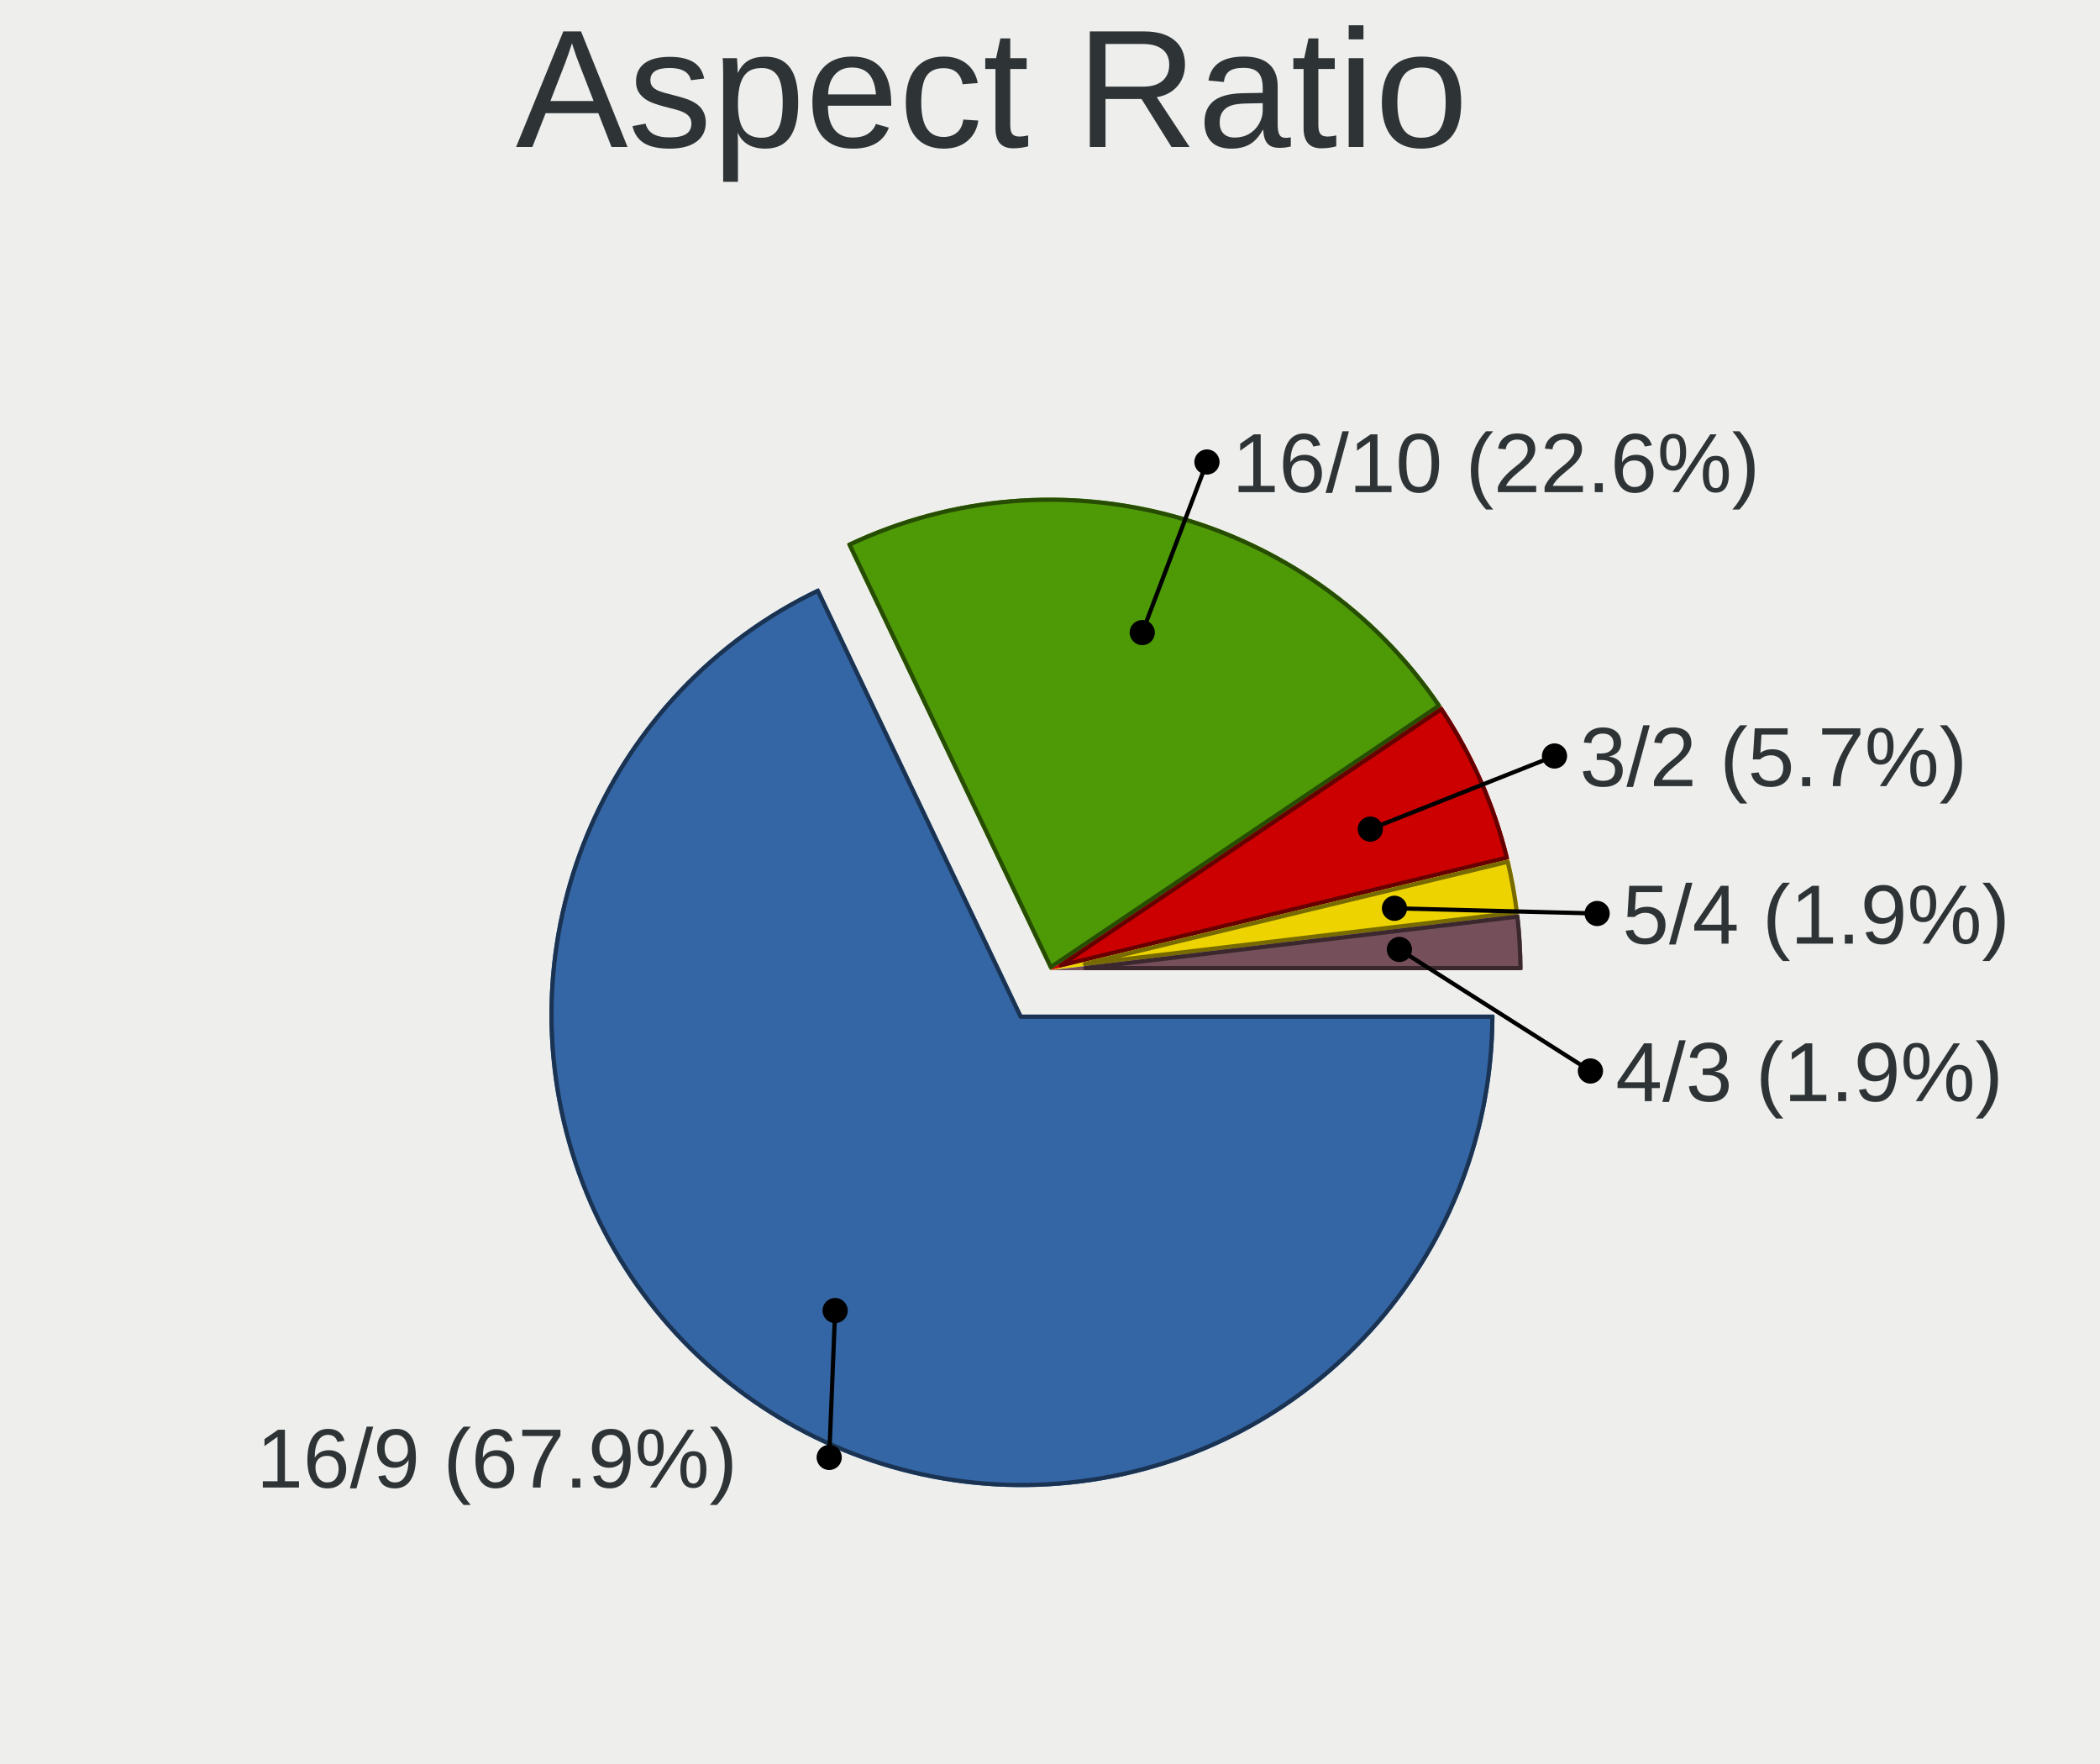
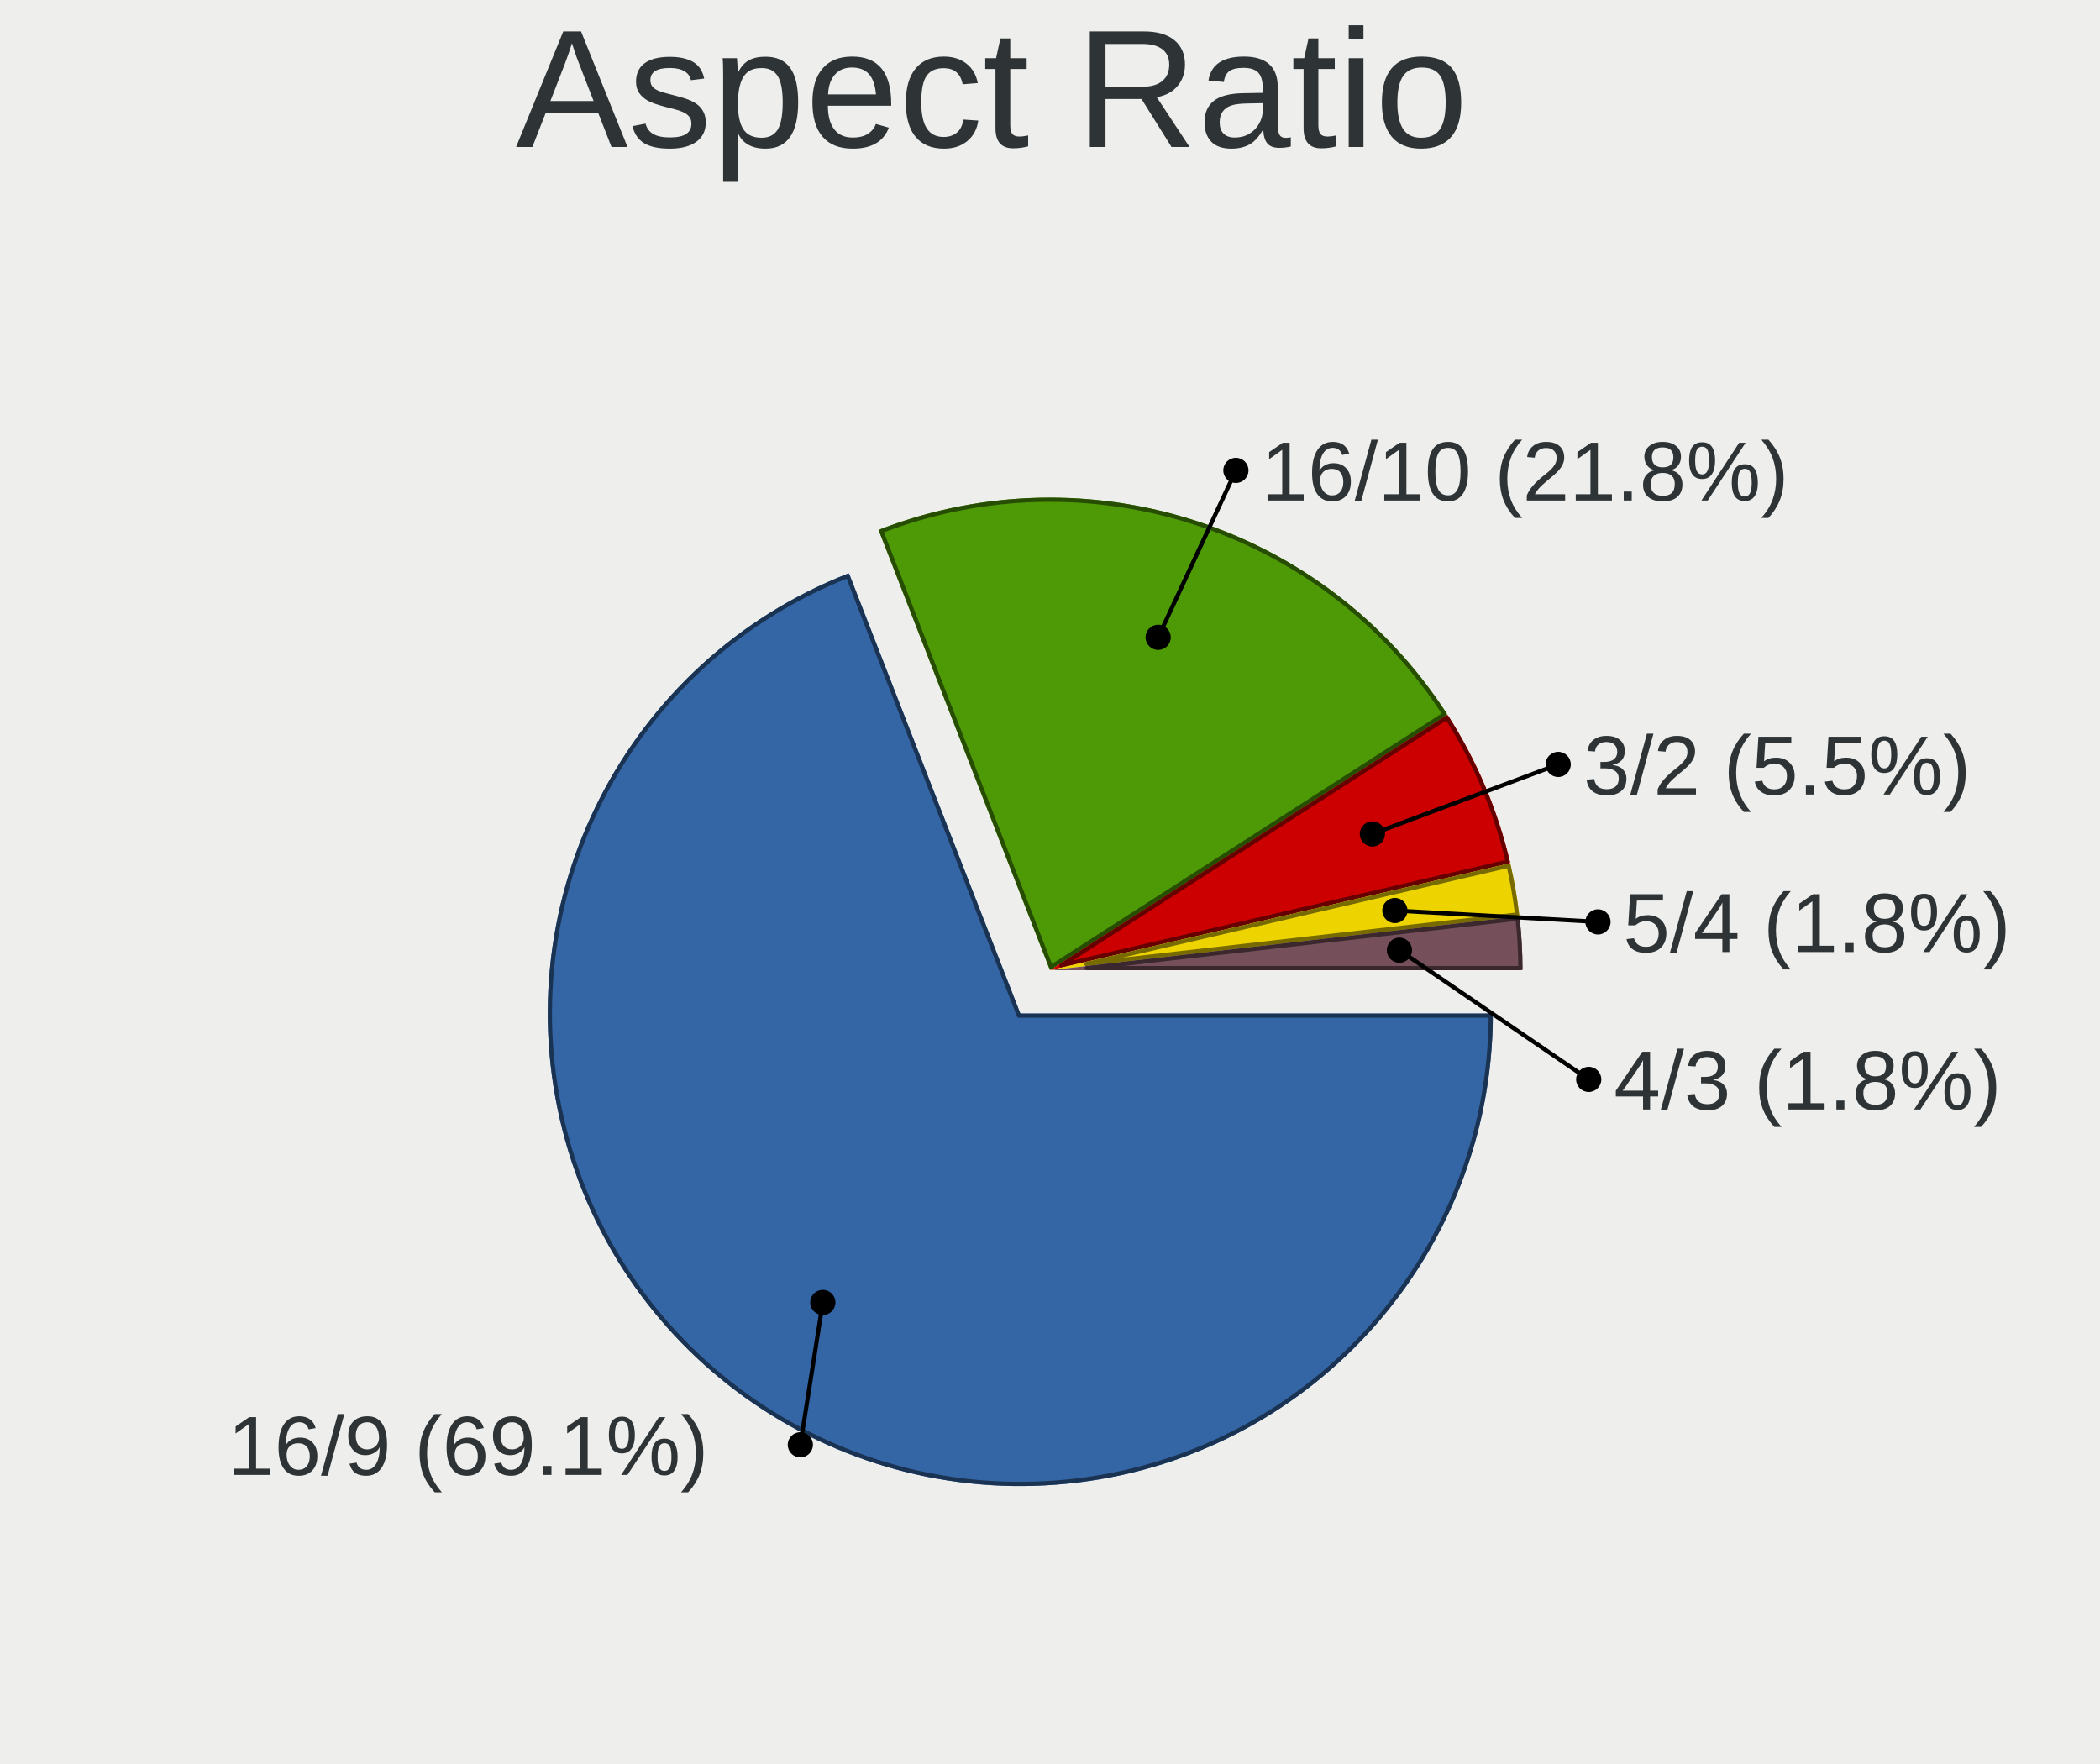
<svg xmlns="http://www.w3.org/2000/svg" width="500" height="420" version="1.0" id="ezcGraph">
  <defs />
  <g id="ezcGraphChart" color-rendering="optimizeQuality" shape-rendering="geometricPrecision" text-rendering="optimizeLegibility">
    <path d=" M 0,420 L 0,0 L 500,0 L 500,420 L 0,420 z " style="fill: #eeeeec; fill-opacity: 1.00; stroke: none;" id="ezcGraphPolygon_1" />
    <path d=" M 0,42 L 0,0 L 500,0 L 500,42 L 0,42 z " style="fill: #000000; fill-opacity: 0.00; stroke: none;" id="ezcGraphPolygon_2" />
-     <path d="M 243.33,241.57 L 355.83,241.57 A 112.50,112.50 0 1,1 194.94,140.01 z" style="fill: #3465a4; fill-opacity: 1.00; stroke: none; cursor: pointer;" id="ezcGraphCircleSector_4" />
-     <path d="M 243.01,242.07 L 355.33,242.07 A 112.00,112.00 0 1,1 194.71,140.67 z" style="fill: none; stroke: #1a3352; stroke-width: 1; stroke-opacity: 1.00; stroke-linecap: round; stroke-linejoin: round;" id="ezcGraphCircleSector_5" />
-     <path d="M 250.00,231.00 L 201.62,129.44 A 112.50,112.50 0 0,1 343.31,168.15 z" style="fill: #4e9a06; fill-opacity: 1.00; stroke: none; cursor: pointer;" id="ezcGraphCircleSector_6" />
-     <path d="M 250.20,230.26 L 202.28,129.67 A 112.00,112.00 0 0,1 342.61,168.02 z" style="fill: none; stroke: #274d03; stroke-width: 1; stroke-opacity: 1.00; stroke-linecap: round; stroke-linejoin: round;" id="ezcGraphCircleSector_7" />
-     <path d="M 250.00,231.00 L 343.31,168.15 A 112.50,112.50 0 0,1 359.35,204.58 z" style="fill: #cc0000; fill-opacity: 1.00; stroke: none; cursor: pointer;" id="ezcGraphCircleSector_8" />
-     <path d="M 252.59,229.86 L 343.17,168.85 A 112.00,112.00 0 0,1 358.75,204.21 z" style="fill: none; stroke: #660000; stroke-width: 1; stroke-opacity: 1.00; stroke-linecap: round; stroke-linejoin: round;" id="ezcGraphCircleSector_9" />
-     <path d="M 250.00,231.00 L 359.35,204.58 A 112.50,112.50 0 0,1 361.71,217.69 z" style="fill: #edd400; fill-opacity: 1.00; stroke: none; cursor: pointer;" id="ezcGraphCircleSector_10" />
-     <path d="M 258.31,229.51 L 358.98,205.18 A 112.00,112.00 0 0,1 361.15,217.26 z" style="fill: none; stroke: #776a00; stroke-width: 1; stroke-opacity: 1.00; stroke-linecap: round; stroke-linejoin: round;" id="ezcGraphCircleSector_11" />
-     <path d="M 250.00,231.00 L 361.71,217.69 A 112.50,112.50 0 0,1 362.50,231.00 z" style="fill: #75505b; fill-opacity: 1.00; stroke: none; cursor: pointer;" id="ezcGraphCircleSector_12" />
-     <path d="M 258.43,230.50 L 361.27,218.25 A 112.00,112.00 0 0,1 362.00,230.50 z" style="fill: none; stroke: #3b282e; stroke-width: 1; stroke-opacity: 1.00; stroke-linecap: round; stroke-linejoin: round;" id="ezcGraphCircleSector_13" />
-     <path d=" M 198.842,312.036 L 197.428,347" style="fill: none; stroke: #000000; stroke-width: 1; stroke-opacity: 1.00; stroke-linecap: round; stroke-linejoin: round;" id="ezcGraphLine_14" />
-     <ellipse cx="198.842" cy="312.036" rx="3" ry="3" style="fill: #000000; fill-opacity: 1.00; stroke: none;" id="ezcGraphCircle_15" />
-     <ellipse cx="197.428" cy="347" rx="3" ry="3" style="fill: #000000; fill-opacity: 1.00; stroke: none;" id="ezcGraphCircle_16" />
-     <path d=" M 271.966,150.614 L 287.369,110" style="fill: none; stroke: #000000; stroke-width: 1; stroke-opacity: 1.00; stroke-linecap: round; stroke-linejoin: round;" id="ezcGraphLine_18" />
-     <ellipse cx="271.966" cy="150.614" rx="3" ry="3" style="fill: #000000; fill-opacity: 1.00; stroke: none;" id="ezcGraphCircle_19" />
-     <ellipse cx="287.369" cy="110" rx="3" ry="3" style="fill: #000000; fill-opacity: 1.00; stroke: none;" id="ezcGraphCircle_20" />
-     <path d=" M 326.262,197.406 L 370.123,180" style="fill: none; stroke: #000000; stroke-width: 1; stroke-opacity: 1.00; stroke-linecap: round; stroke-linejoin: round;" id="ezcGraphLine_22" />
-     <ellipse cx="326.262" cy="197.406" rx="3" ry="3" style="fill: #000000; fill-opacity: 1.00; stroke: none;" id="ezcGraphCircle_23" />
-     <ellipse cx="370.123" cy="180" rx="3" ry="3" style="fill: #000000; fill-opacity: 1.00; stroke: none;" id="ezcGraphCircle_24" />
-     <path d=" M 332.019,216.259 L 380.269,217.5" style="fill: none; stroke: #000000; stroke-width: 1; stroke-opacity: 1.00; stroke-linecap: round; stroke-linejoin: round;" id="ezcGraphLine_26" />
-     <ellipse cx="332.019" cy="216.259" rx="3" ry="3" style="fill: #000000; fill-opacity: 1.00; stroke: none;" id="ezcGraphCircle_27" />
-     <ellipse cx="380.269" cy="217.5" rx="3" ry="3" style="fill: #000000; fill-opacity: 1.00; stroke: none;" id="ezcGraphCircle_28" />
-     <path d=" M 333.187,226.063 L 378.674,255" style="fill: none; stroke: #000000; stroke-width: 1; stroke-opacity: 1.00; stroke-linecap: round; stroke-linejoin: round;" id="ezcGraphLine_30" />
-     <ellipse cx="333.187" cy="226.063" rx="3" ry="3" style="fill: #000000; fill-opacity: 1.00; stroke: none;" id="ezcGraphCircle_31" />
-     <ellipse cx="378.674" cy="255" rx="3" ry="3" style="fill: #000000; fill-opacity: 1.00; stroke: none;" id="ezcGraphCircle_32" />
+     <path d="M 242.94,241.32 L 355.44,241.32 A 112.50,112.50 0 1,1 202.13,136.48 z" style="fill: #3465a4; fill-opacity: 1.00; stroke: none; cursor: pointer;" id="ezcGraphCircleSector_4" />
+     <path d="M 242.60,241.82 L 354.94,241.82 A 112.00,112.00 0 1,1 201.84,137.13 z" style="fill: none; stroke: #1a3352; stroke-width: 1; stroke-opacity: 1.00; stroke-linecap: round; stroke-linejoin: round;" id="ezcGraphCircleSector_5" />
+     <path d="M 250.00,231.00 L 209.18,126.17 A 112.50,112.50 0 0,1 344.64,170.18 z" style="fill: #4e9a06; fill-opacity: 1.00; stroke: none; cursor: pointer;" id="ezcGraphCircleSector_6" />
+     <path d="M 250.24,230.25 L 209.83,126.45 A 112.00,112.00 0 0,1 343.95,170.03 z" style="fill: none; stroke: #274d03; stroke-width: 1; stroke-opacity: 1.00; stroke-linecap: round; stroke-linejoin: round;" id="ezcGraphCircleSector_7" />
+     <path d="M 250.00,231.00 L 344.64,170.18 A 112.50,112.50 0 0,1 359.58,205.52 z" style="fill: #cc0000; fill-opacity: 1.00; stroke: none; cursor: pointer;" id="ezcGraphCircleSector_8" />
+     <path d="M 252.70,229.86 L 344.49,170.87 A 112.00,112.00 0 0,1 358.98,205.15 z" style="fill: none; stroke: #660000; stroke-width: 1; stroke-opacity: 1.00; stroke-linecap: round; stroke-linejoin: round;" id="ezcGraphCircleSector_9" />
+     <path d="M 250.00,231.00 L 359.58,205.52 A 112.50,112.50 0 0,1 361.77,218.18 z" style="fill: #edd400; fill-opacity: 1.00; stroke: none; cursor: pointer;" id="ezcGraphCircleSector_10" />
+     <path d="M 258.63,229.51 L 359.20,206.12 A 112.00,112.00 0 0,1 361.21,217.74 z" style="fill: none; stroke: #776a00; stroke-width: 1; stroke-opacity: 1.00; stroke-linecap: round; stroke-linejoin: round;" id="ezcGraphCircleSector_11" />
+     <path d="M 250.00,231.00 L 361.77,218.18 A 112.50,112.50 0 0,1 362.50,231.00 z" style="fill: #75505b; fill-opacity: 1.00; stroke: none; cursor: pointer;" id="ezcGraphCircleSector_12" />
+     <path d="M 258.74,230.50 L 361.33,218.73 A 112.00,112.00 0 0,1 362.00,230.50 z" style="fill: none; stroke: #3b282e; stroke-width: 1; stroke-opacity: 1.00; stroke-linecap: round; stroke-linejoin: round;" id="ezcGraphCircleSector_13" />
+     <path d=" M 195.907,310.108 L 190.558,344" style="fill: none; stroke: #000000; stroke-width: 1; stroke-opacity: 1.00; stroke-linecap: round; stroke-linejoin: round;" id="ezcGraphLine_14" />
+     <ellipse cx="195.907" cy="310.108" rx="3" ry="3" style="fill: #000000; fill-opacity: 1.00; stroke: none;" id="ezcGraphCircle_15" />
+     <ellipse cx="190.558" cy="344" rx="3" ry="3" style="fill: #000000; fill-opacity: 1.00; stroke: none;" id="ezcGraphCircle_16" />
+     <path d=" M 275.751,151.745 L 294.262,112" style="fill: none; stroke: #000000; stroke-width: 1; stroke-opacity: 1.00; stroke-linecap: round; stroke-linejoin: round;" id="ezcGraphLine_18" />
+     <ellipse cx="275.751" cy="151.745" rx="3" ry="3" style="fill: #000000; fill-opacity: 1.00; stroke: none;" id="ezcGraphCircle_19" />
+     <ellipse cx="294.262" cy="112" rx="3" ry="3" style="fill: #000000; fill-opacity: 1.00; stroke: none;" id="ezcGraphCircle_20" />
+     <path d=" M 326.76,198.561 L 370.996,182" style="fill: none; stroke: #000000; stroke-width: 1; stroke-opacity: 1.00; stroke-linecap: round; stroke-linejoin: round;" id="ezcGraphLine_22" />
+     <ellipse cx="326.76" cy="198.561" rx="3" ry="3" style="fill: #000000; fill-opacity: 1.00; stroke: none;" id="ezcGraphCircle_23" />
+     <ellipse cx="370.996" cy="182" rx="3" ry="3" style="fill: #000000; fill-opacity: 1.00; stroke: none;" id="ezcGraphCircle_24" />
+     <path d=" M 332.113,216.79 L 380.47,219.5" style="fill: none; stroke: #000000; stroke-width: 1; stroke-opacity: 1.00; stroke-linecap: round; stroke-linejoin: round;" id="ezcGraphLine_26" />
+     <ellipse cx="332.113" cy="216.79" rx="3" ry="3" style="fill: #000000; fill-opacity: 1.00; stroke: none;" id="ezcGraphCircle_27" />
+     <ellipse cx="380.47" cy="219.5" rx="3" ry="3" style="fill: #000000; fill-opacity: 1.00; stroke: none;" id="ezcGraphCircle_28" />
+     <path d=" M 333.197,226.243 L 378.266,257" style="fill: none; stroke: #000000; stroke-width: 1; stroke-opacity: 1.00; stroke-linecap: round; stroke-linejoin: round;" id="ezcGraphLine_30" />
+     <ellipse cx="333.197" cy="226.243" rx="3" ry="3" style="fill: #000000; fill-opacity: 1.00; stroke: none;" id="ezcGraphCircle_31" />
+     <ellipse cx="378.266" cy="257" rx="3" ry="3" style="fill: #000000; fill-opacity: 1.00; stroke: none;" id="ezcGraphCircle_32" />
    <g id="ezcGraphTextBox_3">
      <path d=" M 122.3,42 L 122.3,0.5 L 378.2,0.5 L 378.2,42 L 122.3,42 z " style="fill: #ffffff; fill-opacity: 0.00; stroke: none;" id="ezcGraphPolygon_34" />
      <text id="ezcGraphTextBox_3_text" x="122.8" text-length="254.4px" y="35" style="font-size: 40px; font-family: 'Arial'; fill: #2e3436; fill-opacity: 1.00; stroke: none;">Aspect Ratio</text>
    </g>
    <g id="ezcGraphTextBox_17" style=" cursor: pointer;">
-       <path d=" M 60.547,358.25 L 60.547,336.25 L 192.428,336.25 L 192.428,358.25 L 60.547,358.25 z " style="fill: #ffffff; fill-opacity: 0.00; stroke: none;" id="ezcGraphPolygon_35" />
-       <text id="ezcGraphTextBox_17_text" x="61.047" text-length="130.38px" y="354.175" style="font-size: 20px; font-family: 'Arial'; fill: #2e3436; fill-opacity: 1.00; stroke: none;">16/9 (67.9%)</text>
+       <path d=" M 53.678,355.25 L 53.678,333.25 L 185.558,333.25 L 185.558,355.25 L 53.678,355.25 z " style="fill: #ffffff; fill-opacity: 0.00; stroke: none;" id="ezcGraphPolygon_35" />
+       <text id="ezcGraphTextBox_17_text" x="54.178" text-length="130.38px" y="351.175" style="font-size: 20px; font-family: 'Arial'; fill: #2e3436; fill-opacity: 1.00; stroke: none;">16/9 (69.1%)</text>
    </g>
    <g id="ezcGraphTextBox_21" style=" cursor: pointer;">
-       <path d=" M 292.869,121.25 L 292.869,99.25 L 435.614,99.25 L 435.614,121.25 L 292.869,121.25 z " style="fill: #ffffff; fill-opacity: 0.00; stroke: none;" id="ezcGraphPolygon_36" />
-       <text id="ezcGraphTextBox_21_text" x="293.369" text-length="141.245px" y="117.175" style="font-size: 20px; font-family: 'Arial'; fill: #2e3436; fill-opacity: 1.00; stroke: none;">16/10 (22.6%)</text>
+       <path d=" M 299.762,123.25 L 299.762,101.25 L 442.507,101.25 L 442.507,123.25 L 299.762,123.25 z " style="fill: #ffffff; fill-opacity: 0.00; stroke: none;" id="ezcGraphPolygon_36" />
+       <text id="ezcGraphTextBox_21_text" x="300.262" text-length="141.245px" y="119.175" style="font-size: 20px; font-family: 'Arial'; fill: #2e3436; fill-opacity: 1.00; stroke: none;">16/10 (21.8%)</text>
    </g>
    <g id="ezcGraphTextBox_25" style=" cursor: pointer;">
-       <path d=" M 375.623,191.25 L 375.623,169.25 L 485.773,169.25 L 485.773,191.25 L 375.623,191.25 z " style="fill: #ffffff; fill-opacity: 0.00; stroke: none;" id="ezcGraphPolygon_37" />
-       <text id="ezcGraphTextBox_25_text" x="376.123" text-length="108.65px" y="187.175" style="font-size: 20px; font-family: 'Arial'; fill: #2e3436; fill-opacity: 1.00; stroke: none;">3/2 (5.7%)</text>
+       <path d=" M 376.496,193.25 L 376.496,171.25 L 486.646,171.25 L 486.646,193.25 L 376.496,193.25 z " style="fill: #ffffff; fill-opacity: 0.00; stroke: none;" id="ezcGraphPolygon_37" />
+       <text id="ezcGraphTextBox_25_text" x="376.996" text-length="108.65px" y="189.175" style="font-size: 20px; font-family: 'Arial'; fill: #2e3436; fill-opacity: 1.00; stroke: none;">3/2 (5.5%)</text>
    </g>
    <g id="ezcGraphTextBox_29" style=" cursor: pointer;">
-       <path d=" M 385.769,228.75 L 385.769,206.75 L 495.919,206.75 L 495.919,228.75 L 385.769,228.75 z " style="fill: #ffffff; fill-opacity: 0.00; stroke: none;" id="ezcGraphPolygon_38" />
-       <text id="ezcGraphTextBox_29_text" x="386.269" text-length="108.65px" y="224.675" style="font-size: 20px; font-family: 'Arial'; fill: #2e3436; fill-opacity: 1.00; stroke: none;">5/4 (1.9%)</text>
+       <path d=" M 385.97,230.75 L 385.97,208.75 L 496.12,208.75 L 496.12,230.75 L 385.97,230.75 z " style="fill: #ffffff; fill-opacity: 0.00; stroke: none;" id="ezcGraphPolygon_38" />
+       <text id="ezcGraphTextBox_29_text" x="386.47" text-length="108.65px" y="226.675" style="font-size: 20px; font-family: 'Arial'; fill: #2e3436; fill-opacity: 1.00; stroke: none;">5/4 (1.8%)</text>
    </g>
    <g id="ezcGraphTextBox_33" style=" cursor: pointer;">
-       <path d=" M 384.174,266.25 L 384.174,244.25 L 494.324,244.25 L 494.324,266.25 L 384.174,266.25 z " style="fill: #ffffff; fill-opacity: 0.00; stroke: none;" id="ezcGraphPolygon_39" />
-       <text id="ezcGraphTextBox_33_text" x="384.674" text-length="108.65px" y="262.175" style="font-size: 20px; font-family: 'Arial'; fill: #2e3436; fill-opacity: 1.00; stroke: none;">4/3 (1.9%)</text>
+       <path d=" M 383.766,268.25 L 383.766,246.25 L 493.916,246.25 L 493.916,268.25 L 383.766,268.25 z " style="fill: #ffffff; fill-opacity: 0.00; stroke: none;" id="ezcGraphPolygon_39" />
+       <text id="ezcGraphTextBox_33_text" x="384.266" text-length="108.65px" y="264.175" style="font-size: 20px; font-family: 'Arial'; fill: #2e3436; fill-opacity: 1.00; stroke: none;">4/3 (1.8%)</text>
    </g>
  </g>
</svg>
